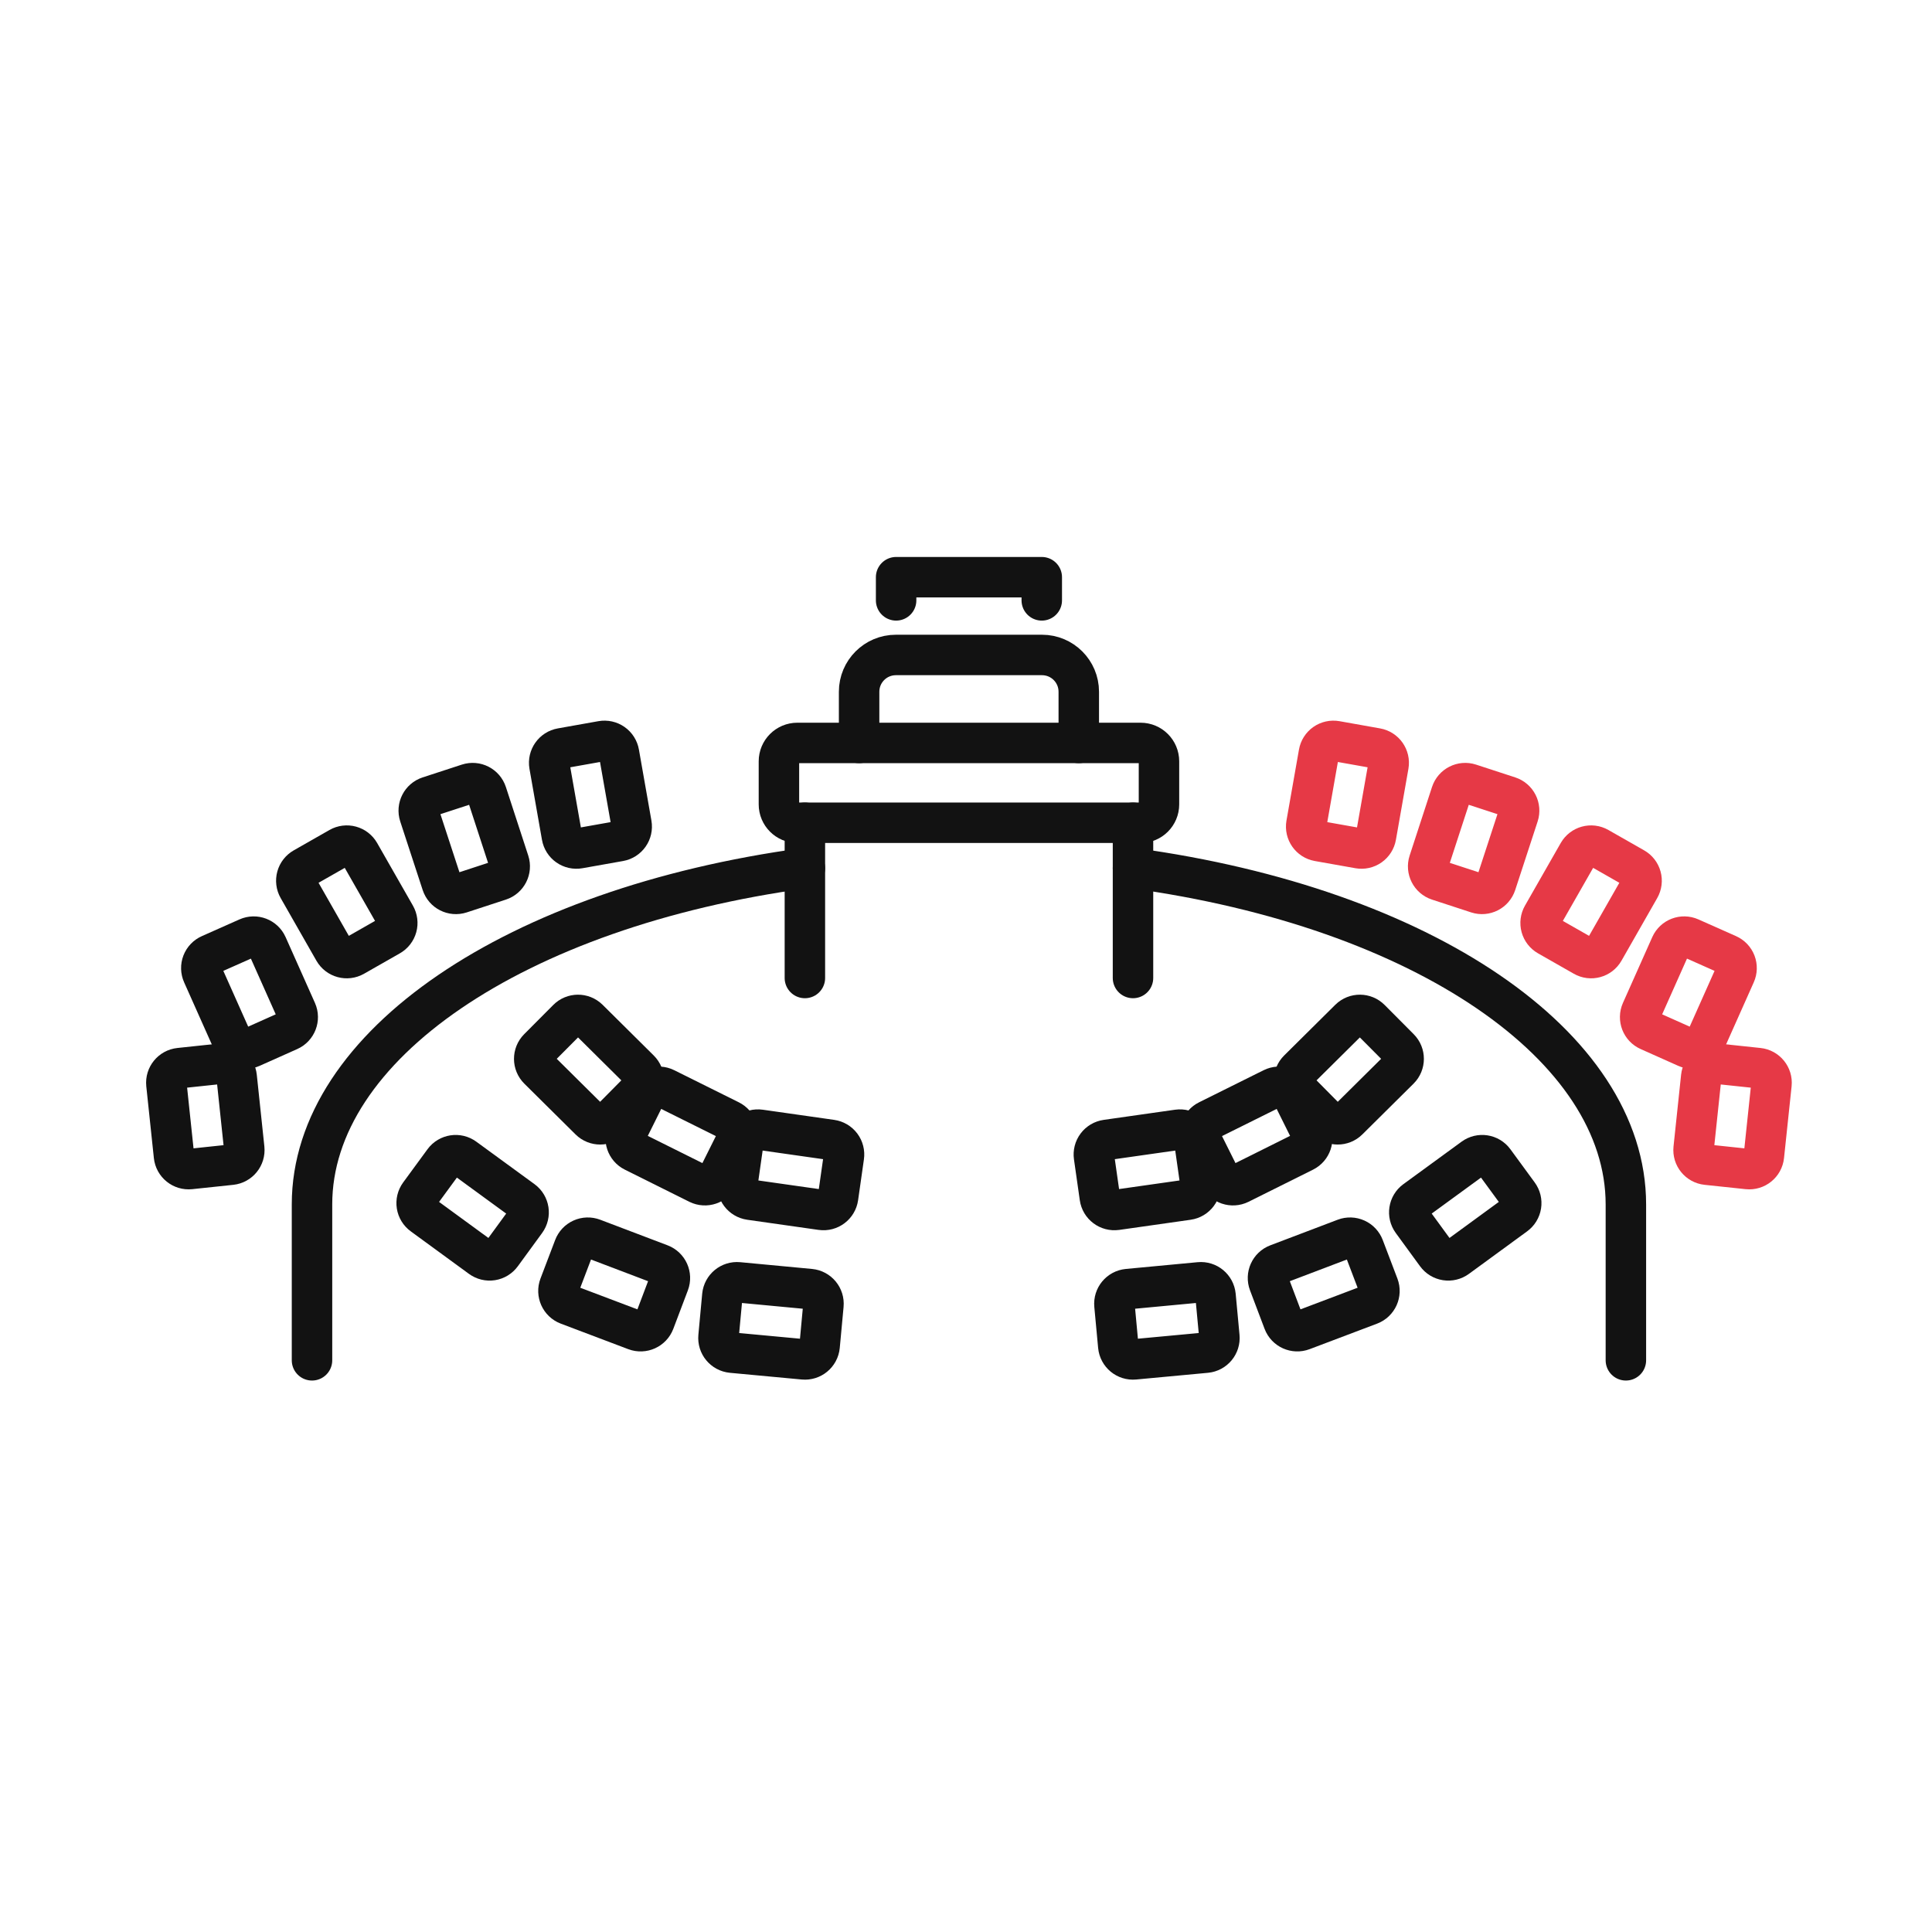
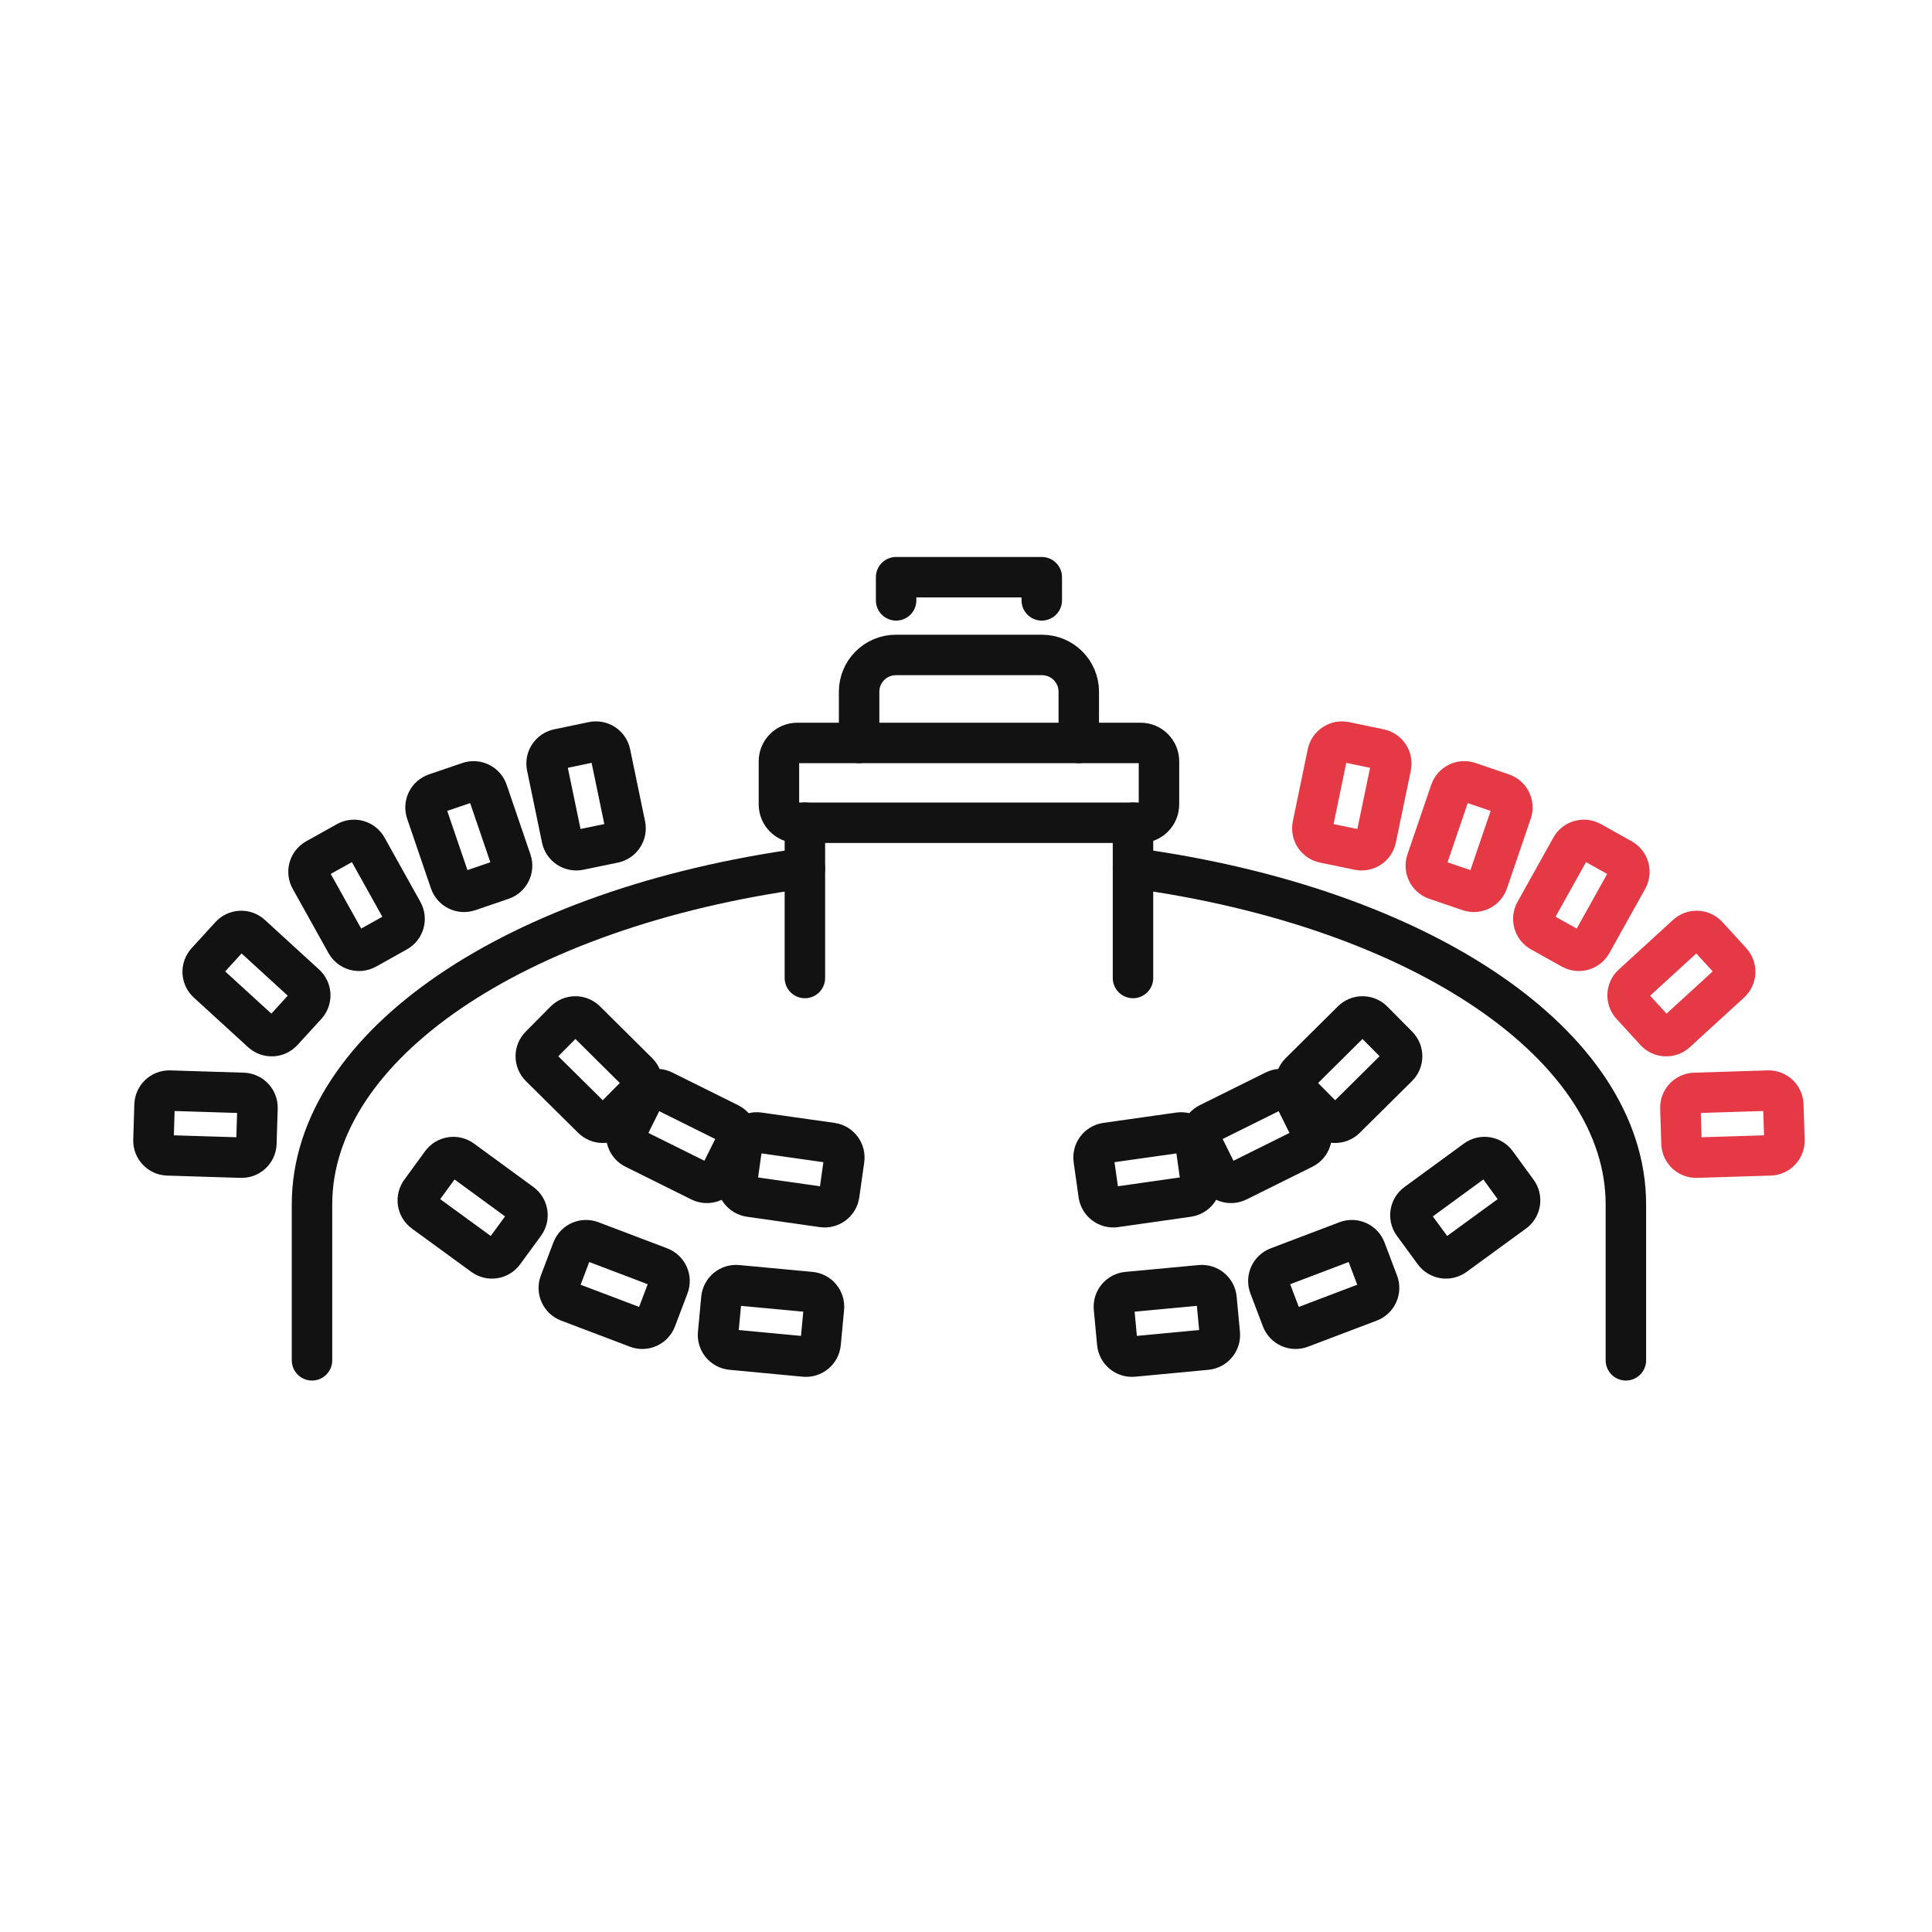
<svg xmlns="http://www.w3.org/2000/svg" id="oa-civic-line-r-46" data-id="R-46" width="128" height="128" viewBox="0 0 128 128">
  <g id="base">
    <polyline points="59.37,39.776 59.37,38.241 69.02,38.241 69.02,39.776" fill="none" stroke="#121212" stroke-width="2.681" stroke-linecap="round" stroke-linejoin="round" />
    <path d="M56.918 49.222 V45.83 A2.437 2.437 0 0 1 59.355 43.393 H69.035 A2.437 2.437 0 0 1 71.472 45.83 V49.222" fill="none" stroke="#121212" stroke-width="2.681" stroke-linecap="round" stroke-linejoin="round" />
    <rect x="51.606" y="49.222" width="25.179" height="5.288" rx="1.218" fill="none" stroke="#121212" stroke-width="2.681" stroke-linecap="round" stroke-linejoin="round" />
    <line x1="53.326" y1="54.51" x2="53.326" y2="64.794" fill="none" stroke="#121212" stroke-width="2.681" stroke-linecap="round" stroke-linejoin="round" />
    <line x1="75.064" y1="54.51" x2="75.064" y2="64.794" fill="none" stroke="#121212" stroke-width="2.681" stroke-linecap="round" stroke-linejoin="round" />
    <path d="M53.326 57.518 A43.524 23.01 0 0 0 20.671 79.796 V90.124" fill="none" stroke="#121212" stroke-width="2.681" stroke-linecap="round" stroke-linejoin="round" />
    <path d="M75.064 57.518 A43.524 23.01 0 0 1 107.719 79.796 V90.124" fill="none" stroke="#121212" stroke-width="2.681" stroke-linecap="round" stroke-linejoin="round" />
-     <path d="M15.314 77.165 L12.599 77.452 A0.975 0.975 0 0 1 11.527 76.585 L11.025 71.832 A0.975 0.975 0 0 1 11.893 70.765 L14.607 70.477 A0.975 0.975 0 0 1 15.68 71.345 L16.182 76.097 A0.975 0.975 0 0 1 15.314 77.165 Z" fill="none" stroke="#121212" stroke-width="2.681" stroke-linecap="round" stroke-linejoin="round" />
-     <path d="M19.145 68.279 L16.654 69.391 A0.975 0.975 0 0 1 15.368 68.898 L13.423 64.536 A0.975 0.975 0 0 1 13.92 63.245 L16.411 62.138 A0.975 0.975 0 0 1 17.697 62.63 L19.642 66.993 A0.975 0.975 0 0 1 19.145 68.279 Z" fill="none" stroke="#121212" stroke-width="2.681" stroke-linecap="round" stroke-linejoin="round" />
-     <path d="M25.827 61.997 L23.458 63.347 A0.975 0.975 0 0 1 22.128 62.986 L19.759 58.834 A0.975 0.975 0 0 1 20.125 57.503 L22.493 56.153 A0.975 0.975 0 0 1 23.824 56.518 L26.193 60.666 A0.975 0.975 0 0 1 25.827 61.997 Z" fill="none" stroke="#121212" stroke-width="2.681" stroke-linecap="round" stroke-linejoin="round" />
-     <path d="M33.099 58.327 L30.506 59.175 A0.975 0.975 0 0 1 29.278 58.551 L27.791 54.008 A0.975 0.975 0 0 1 28.415 52.78 L31.013 51.932 A0.975 0.975 0 0 1 32.241 52.556 L33.723 57.098 A0.975 0.975 0 0 1 33.099 58.327 Z" fill="none" stroke="#121212" stroke-width="2.681" stroke-linecap="round" stroke-linejoin="round" />
-     <path d="M41.049 55.724 L38.358 56.202 A0.975 0.975 0 0 1 37.227 55.407 L36.399 50.704 A0.975 0.975 0 0 1 37.193 49.578 L39.879 49.1 A0.975 0.975 0 0 1 41.01 49.895 L41.838 54.598 A0.975 0.975 0 0 1 41.049 55.724 Z" fill="none" stroke="#121212" stroke-width="2.681" stroke-linecap="round" stroke-linejoin="round" />
-     <path d="M42.374 72.261 L40.454 74.201 A0.975 0.975 0 0 1 39.075 74.206 L35.682 70.843 A0.975 0.975 0 0 1 35.677 69.464 L37.603 67.529 A0.975 0.975 0 0 1 38.977 67.519 L42.369 70.882 A0.975 0.975 0 0 1 42.374 72.261 Z" fill="none" stroke="#121212" stroke-width="2.681" stroke-linecap="round" stroke-linejoin="round" />
-     <path d="M87.936 74.201 L86.016 72.261 A0.975 0.975 0 0 1 86.021 70.882 L89.413 67.519 A0.975 0.975 0 0 1 90.787 67.529 L92.712 69.464 A0.975 0.975 0 0 1 92.708 70.843 L89.315 74.206 A0.975 0.975 0 0 1 87.936 74.201 Z" fill="none" stroke="#121212" stroke-width="2.681" stroke-linecap="round" stroke-linejoin="round" />
-     <path d="M48.793 75.537 L47.575 77.978 A0.975 0.975 0 0 1 46.269 78.422 L41.994 76.292 A0.975 0.975 0 0 1 41.555 74.986 L42.769 72.544 A0.975 0.975 0 0 1 44.075 72.105 L48.35 74.23 A0.975 0.975 0 0 1 48.793 75.537 Z" fill="none" stroke="#121212" stroke-width="2.681" stroke-linecap="round" stroke-linejoin="round" />
-     <path d="M80.815 77.978 L79.597 75.537 A0.975 0.975 0 0 1 80.04 74.23 L84.315 72.105 A0.975 0.975 0 0 1 85.621 72.544 L86.834 74.986 A0.975 0.975 0 0 1 86.396 76.292 L82.121 78.422 A0.975 0.975 0 0 1 80.815 77.978 Z" fill="none" stroke="#121212" stroke-width="2.681" stroke-linecap="round" stroke-linejoin="round" />
-     <path d="M55.909 76.628 L55.524 79.329 A0.975 0.975 0 0 1 54.423 80.157 L49.695 79.485 A0.975 0.975 0 0 1 48.866 78.383 L49.251 75.678 A0.975 0.975 0 0 1 50.353 74.849 L55.081 75.522 A0.975 0.975 0 0 1 55.909 76.628 Z" fill="none" stroke="#121212" stroke-width="2.681" stroke-linecap="round" stroke-linejoin="round" />
-     <path d="M72.866 79.329 L72.481 76.628 A0.975 0.975 0 0 1 73.309 75.522 L78.037 74.849 A0.975 0.975 0 0 1 79.138 75.678 L79.524 78.383 A0.975 0.975 0 0 1 78.695 79.485 L73.967 80.157 A0.975 0.975 0 0 1 72.866 79.329 Z" fill="none" stroke="#121212" stroke-width="2.681" stroke-linecap="round" stroke-linejoin="round" />
-     <path d="M34.834 80.898 L33.226 83.101 A0.975 0.975 0 0 1 31.861 83.315 L28.006 80.498 A0.975 0.975 0 0 1 27.791 79.134 L29.405 76.931 A0.975 0.975 0 0 1 30.765 76.721 L34.625 79.538 A0.975 0.975 0 0 1 34.834 80.898 Z" fill="none" stroke="#121212" stroke-width="2.681" stroke-linecap="round" stroke-linejoin="round" />
-     <path d="M95.164 83.101 L93.556 80.898 A0.975 0.975 0 0 1 93.765 79.538 L97.625 76.721 A0.975 0.975 0 0 1 98.985 76.931 L100.598 79.134 A0.975 0.975 0 0 1 100.384 80.498 L96.529 83.315 A0.975 0.975 0 0 1 95.164 83.101 Z" fill="none" stroke="#121212" stroke-width="2.681" stroke-linecap="round" stroke-linejoin="round" />
-     <path d="M44.319 85.016 L43.354 87.566 A0.975 0.975 0 0 1 42.096 88.131 L37.627 86.44 A0.975 0.975 0 0 1 37.062 85.182 L38.032 82.633 A0.975 0.975 0 0 1 39.289 82.063 L43.754 83.759 A0.975 0.975 0 0 1 44.319 85.016 Z" fill="none" stroke="#121212" stroke-width="2.681" stroke-linecap="round" stroke-linejoin="round" />
-     <path d="M85.036 87.566 L84.071 85.016 A0.975 0.975 0 0 1 84.636 83.759 L89.101 82.063 A0.975 0.975 0 0 1 90.358 82.633 L91.328 85.182 A0.975 0.975 0 0 1 90.763 86.44 L86.293 88.131 A0.975 0.975 0 0 1 85.036 87.566 Z" fill="none" stroke="#121212" stroke-width="2.681" stroke-linecap="round" stroke-linejoin="round" />
-     <path d="M54.554 86.469 L54.301 89.184 A0.975 0.975 0 0 1 53.238 90.061 L48.481 89.617 A0.975 0.975 0 0 1 47.604 88.555 L47.857 85.835 A0.975 0.975 0 0 1 48.92 84.958 L53.677 85.406 A0.975 0.975 0 0 1 54.554 86.469 Z" fill="none" stroke="#121212" stroke-width="2.681" stroke-linecap="round" stroke-linejoin="round" />
-     <path d="M74.089 89.184 L73.836 86.469 A0.975 0.975 0 0 1 74.713 85.406 L79.47 84.958 A0.975 0.975 0 0 1 80.532 85.835 L80.786 88.555 A0.975 0.975 0 0 1 79.909 89.617 L75.152 90.061 A0.975 0.975 0 0 1 74.089 89.184 Z" fill="none" stroke="#121212" stroke-width="2.681" stroke-linecap="round" stroke-linejoin="round" />
+     <path d="M34.761 81.083 L33.377 82.974 A0.975 0.975 0 0 1 32.017 83.184 L28.079 80.313 A0.975 0.975 0 0 1 27.869 78.948 L29.249 77.057 A0.975 0.975 0 0 1 30.613 76.848 L34.547 79.723 A0.975 0.975 0 0 1 34.761 81.083 Z" fill="none" stroke="#121212" stroke-width="2.681" stroke-linecap="round" stroke-linejoin="round" />
+     <path d="M44.295 85.216 L43.466 87.4 A0.975 0.975 0 0 1 42.209 87.97 L37.651 86.24 A0.975 0.975 0 0 1 37.086 84.982 L37.915 82.794 A0.975 0.975 0 0 1 39.172 82.229 L43.729 83.959 A0.975 0.975 0 0 1 44.295 85.216 Z" fill="none" stroke="#121212" stroke-width="2.681" stroke-linecap="round" stroke-linejoin="round" />
+     <path d="M54.588 86.664 L54.369 88.994 A0.975 0.975 0 0 1 53.307 89.876 L48.452 89.418 A0.975 0.975 0 0 1 47.575 88.355 L47.794 86.025 A0.975 0.975 0 0 1 48.857 85.148 L53.706 85.601 A0.975 0.975 0 0 1 54.588 86.664 Z" fill="none" stroke="#121212" stroke-width="2.681" stroke-linecap="round" stroke-linejoin="round" />
+     <path d="M95.013 82.974 L93.629 81.083 A0.975 0.975 0 0 1 93.843 79.723 L97.776 76.848 A0.975 0.975 0 0 1 99.141 77.057 L100.521 78.948 A0.975 0.975 0 0 1 100.311 80.313 L96.373 83.184 A0.975 0.975 0 0 1 95.013 82.974 Z" fill="none" stroke="#121212" stroke-width="2.681" stroke-linecap="round" stroke-linejoin="round" />
+     <path d="M84.924 87.4 L84.095 85.216 A0.975 0.975 0 0 1 84.661 83.959 L89.218 82.229 A0.975 0.975 0 0 1 90.475 82.794 L91.304 84.982 A0.975 0.975 0 0 1 90.738 86.24 L86.181 87.97 A0.975 0.975 0 0 1 84.924 87.4 Z" fill="none" stroke="#121212" stroke-width="2.681" stroke-linecap="round" stroke-linejoin="round" />
+     <path d="M74.021 88.994 L73.802 86.664 A0.975 0.975 0 0 1 74.684 85.601 L79.533 85.148 A0.975 0.975 0 0 1 80.596 86.025 L80.815 88.355 A0.975 0.975 0 0 1 79.938 89.418 L75.083 89.876 A0.975 0.975 0 0 1 74.021 88.994 Z" fill="none" stroke="#121212" stroke-width="2.681" stroke-linecap="round" stroke-linejoin="round" />
+     <path d="M42.272 72.437 L40.625 74.099 A0.975 0.975 0 0 1 39.25 74.104 L35.785 70.672 A0.975 0.975 0 0 1 35.78 69.293 L37.427 67.631 A0.975 0.975 0 0 1 38.807 67.626 L42.267 71.057 A0.975 0.975 0 0 1 42.272 72.437 Z" fill="none" stroke="#121212" stroke-width="2.681" stroke-linecap="round" stroke-linejoin="round" />
+     <path d="M48.749 75.732 L47.706 77.827 A0.975 0.975 0 0 1 46.4 78.266 L42.033 76.097 A0.975 0.975 0 0 1 41.594 74.791 L42.637 72.695 A0.975 0.975 0 0 1 43.944 72.256 L48.311 74.425 A0.975 0.975 0 0 1 48.749 75.732 Z" fill="none" stroke="#121212" stroke-width="2.681" stroke-linecap="round" stroke-linejoin="round" />
+     <path d="M55.929 76.828 L55.602 79.143 A0.975 0.975 0 0 1 54.501 79.972 L49.675 79.285 A0.975 0.975 0 0 1 48.847 78.183 L49.173 75.863 A0.975 0.975 0 0 1 50.28 75.039 L55.105 75.722 A0.975 0.975 0 0 1 55.929 76.828 Z" fill="none" stroke="#121212" stroke-width="2.681" stroke-linecap="round" stroke-linejoin="round" />
+     <path d="M87.765 74.099 L86.118 72.437 A0.975 0.975 0 0 1 86.123 71.057 L89.583 67.626 A0.975 0.975 0 0 1 90.963 67.631 L92.61 69.293 A0.975 0.975 0 0 1 92.605 70.672 L89.14 74.104 A0.975 0.975 0 0 1 87.765 74.099 Z" fill="none" stroke="#121212" stroke-width="2.681" stroke-linecap="round" stroke-linejoin="round" />
+     <path d="M80.684 77.827 L79.641 75.732 A0.975 0.975 0 0 1 80.079 74.425 L84.446 72.256 A0.975 0.975 0 0 1 85.752 72.695 L86.795 74.791 A0.975 0.975 0 0 1 86.357 76.097 L81.99 78.266 A0.975 0.975 0 0 1 80.684 77.827 Z" fill="none" stroke="#121212" stroke-width="2.681" stroke-linecap="round" stroke-linejoin="round" />
+     <path d="M72.788 79.143 L72.461 76.828 A0.975 0.975 0 0 1 73.285 75.722 L78.11 75.039 A0.975 0.975 0 0 1 79.216 75.863 L79.543 78.183 A0.975 0.975 0 0 1 78.714 79.285 L73.889 79.972 A0.975 0.975 0 0 1 72.788 79.143 Z" fill="none" stroke="#121212" stroke-width="2.681" stroke-linecap="round" stroke-linejoin="round" />
+     <path d="M10.167 75.542 L10.24 73.202 A0.975 0.975 0 0 1 11.244 72.256 L16.113 72.408 A0.975 0.975 0 0 1 17.059 73.412 L16.986 75.751 A0.975 0.975 0 0 1 15.982 76.697 L11.108 76.546 A0.975 0.975 0 0 1 10.167 75.542 Z" fill="none" stroke="#121212" stroke-width="2.681" stroke-linecap="round" stroke-linejoin="round" />
+     <path d="M20.3 66.603 L18.721 68.328 A0.975 0.975 0 0 1 17.342 68.391 L13.745 65.102 A0.975 0.975 0 0 1 13.686 63.722 L15.261 61.997 A0.975 0.975 0 0 1 16.64 61.933 L20.237 65.223 A0.975 0.975 0 0 1 20.3 66.603 Z" fill="none" stroke="#121212" stroke-width="2.681" stroke-linecap="round" stroke-linejoin="round" />
+     <path d="M26.305 61.729 L24.263 62.869 A0.975 0.975 0 0 1 22.937 62.494 L20.563 58.234 A0.975 0.975 0 0 1 20.939 56.908 L22.981 55.768 A0.975 0.975 0 0 1 24.307 56.148 L26.68 60.403 A0.975 0.975 0 0 1 26.305 61.729 Z" fill="none" stroke="#121212" stroke-width="2.681" stroke-linecap="round" stroke-linejoin="round" />
+     <path d="M33.27 58.278 L31.057 59.033 A0.975 0.975 0 0 1 29.819 58.424 L28.245 53.813 A0.975 0.975 0 0 1 28.849 52.575 L31.062 51.82 A0.975 0.975 0 0 1 32.3 52.429 L33.874 57.04 A0.975 0.975 0 0 1 33.27 58.278 Z" fill="none" stroke="#121212" stroke-width="2.681" stroke-linecap="round" stroke-linejoin="round" />
+     <path d="M40.668 55.836 L38.378 56.309 A0.975 0.975 0 0 1 37.223 55.553 L36.233 50.782 A0.975 0.975 0 0 1 36.989 49.632 L39.279 49.154 A0.975 0.975 0 0 1 40.434 49.909 L41.424 54.681 A0.975 0.975 0 0 1 40.668 55.836 Z" fill="none" stroke="#121212" stroke-width="2.681" stroke-linecap="round" stroke-linejoin="round" />
  </g>
  <g id="accent">
-     <path d="M115.791 77.452 L113.076 77.165 A0.975 0.975 0 0 1 112.208 76.097 L112.71 71.345 A0.975 0.975 0 0 1 113.783 70.477 L116.497 70.765 A0.975 0.975 0 0 1 117.365 71.832 L116.863 76.585 A0.975 0.975 0 0 1 115.791 77.452 Z" fill="none" stroke="#E63946" stroke-width="2.681" stroke-linecap="round" stroke-linejoin="round" />
-     <path d="M111.735 69.391 L109.245 68.279 A0.975 0.975 0 0 1 108.748 66.993 L110.692 62.63 A0.975 0.975 0 0 1 111.979 62.138 L114.47 63.245 A0.975 0.975 0 0 1 114.967 64.536 L113.022 68.898 A0.975 0.975 0 0 1 111.735 69.391 Z" fill="none" stroke="#E63946" stroke-width="2.681" stroke-linecap="round" stroke-linejoin="round" />
-     <path d="M104.931 63.347 L102.563 61.997 A0.975 0.975 0 0 1 102.197 60.666 L104.566 56.518 A0.975 0.975 0 0 1 105.896 56.153 L108.265 57.503 A0.975 0.975 0 0 1 108.631 58.834 L106.262 62.986 A0.975 0.975 0 0 1 104.931 63.347 Z" fill="none" stroke="#E63946" stroke-width="2.681" stroke-linecap="round" stroke-linejoin="round" />
-     <path d="M97.884 59.175 L95.291 58.327 A0.975 0.975 0 0 1 94.667 57.098 L96.149 52.556 A0.975 0.975 0 0 1 97.377 51.932 L99.975 52.78 A0.975 0.975 0 0 1 100.598 54.008 L99.112 58.551 A0.975 0.975 0 0 1 97.884 59.175 Z" fill="none" stroke="#E63946" stroke-width="2.681" stroke-linecap="round" stroke-linejoin="round" />
-     <path d="M90.032 56.202 L87.341 55.724 A0.975 0.975 0 0 1 86.552 54.598 L87.38 49.895 A0.975 0.975 0 0 1 88.511 49.1 L91.197 49.578 A0.975 0.975 0 0 1 91.991 50.704 L91.163 55.407 A0.975 0.975 0 0 1 90.032 56.202 Z" fill="none" stroke="#E63946" stroke-width="2.681" stroke-linecap="round" stroke-linejoin="round" />
+     <path d="M118.15 73.202 L118.223 75.542 A0.975 0.975 0 0 1 117.282 76.546 L112.408 76.697 A0.975 0.975 0 0 1 111.404 75.751 L111.331 73.412 A0.975 0.975 0 0 1 112.276 72.408 L117.146 72.256 A0.975 0.975 0 0 1 118.15 73.202 Z" fill="none" stroke="#E63946" stroke-width="2.681" stroke-linecap="round" stroke-linejoin="round" />
+     <path d="M109.669 68.328 L108.09 66.603 A0.975 0.975 0 0 1 108.153 65.223 L111.75 61.933 A0.975 0.975 0 0 1 113.129 61.997 L114.704 63.722 A0.975 0.975 0 0 1 114.645 65.102 L111.048 68.391 A0.975 0.975 0 0 1 109.669 68.328 Z" fill="none" stroke="#E63946" stroke-width="2.681" stroke-linecap="round" stroke-linejoin="round" />
+     <path d="M104.127 62.869 L102.085 61.729 A0.975 0.975 0 0 1 101.71 60.403 L104.083 56.148 A0.975 0.975 0 0 1 105.409 55.768 L107.451 56.908 A0.975 0.975 0 0 1 107.827 58.234 L105.453 62.494 A0.975 0.975 0 0 1 104.127 62.869 Z" fill="none" stroke="#E63946" stroke-width="2.681" stroke-linecap="round" stroke-linejoin="round" />
+     <path d="M97.333 59.033 L95.12 58.278 A0.975 0.975 0 0 1 94.516 57.04 L96.09 52.429 A0.975 0.975 0 0 1 97.328 51.82 L99.541 52.575 A0.975 0.975 0 0 1 100.145 53.813 L98.571 58.424 A0.975 0.975 0 0 1 97.333 59.033 Z" fill="none" stroke="#E63946" stroke-width="2.681" stroke-linecap="round" stroke-linejoin="round" />
+     <path d="M90.012 56.309 L87.722 55.836 A0.975 0.975 0 0 1 86.966 54.681 L87.955 49.909 A0.975 0.975 0 0 1 89.111 49.154 L91.401 49.632 A0.975 0.975 0 0 1 92.157 50.782 L91.167 55.553 A0.975 0.975 0 0 1 90.012 56.309 Z" fill="none" stroke="#E63946" stroke-width="2.681" stroke-linecap="round" stroke-linejoin="round" />
  </g>
</svg>
